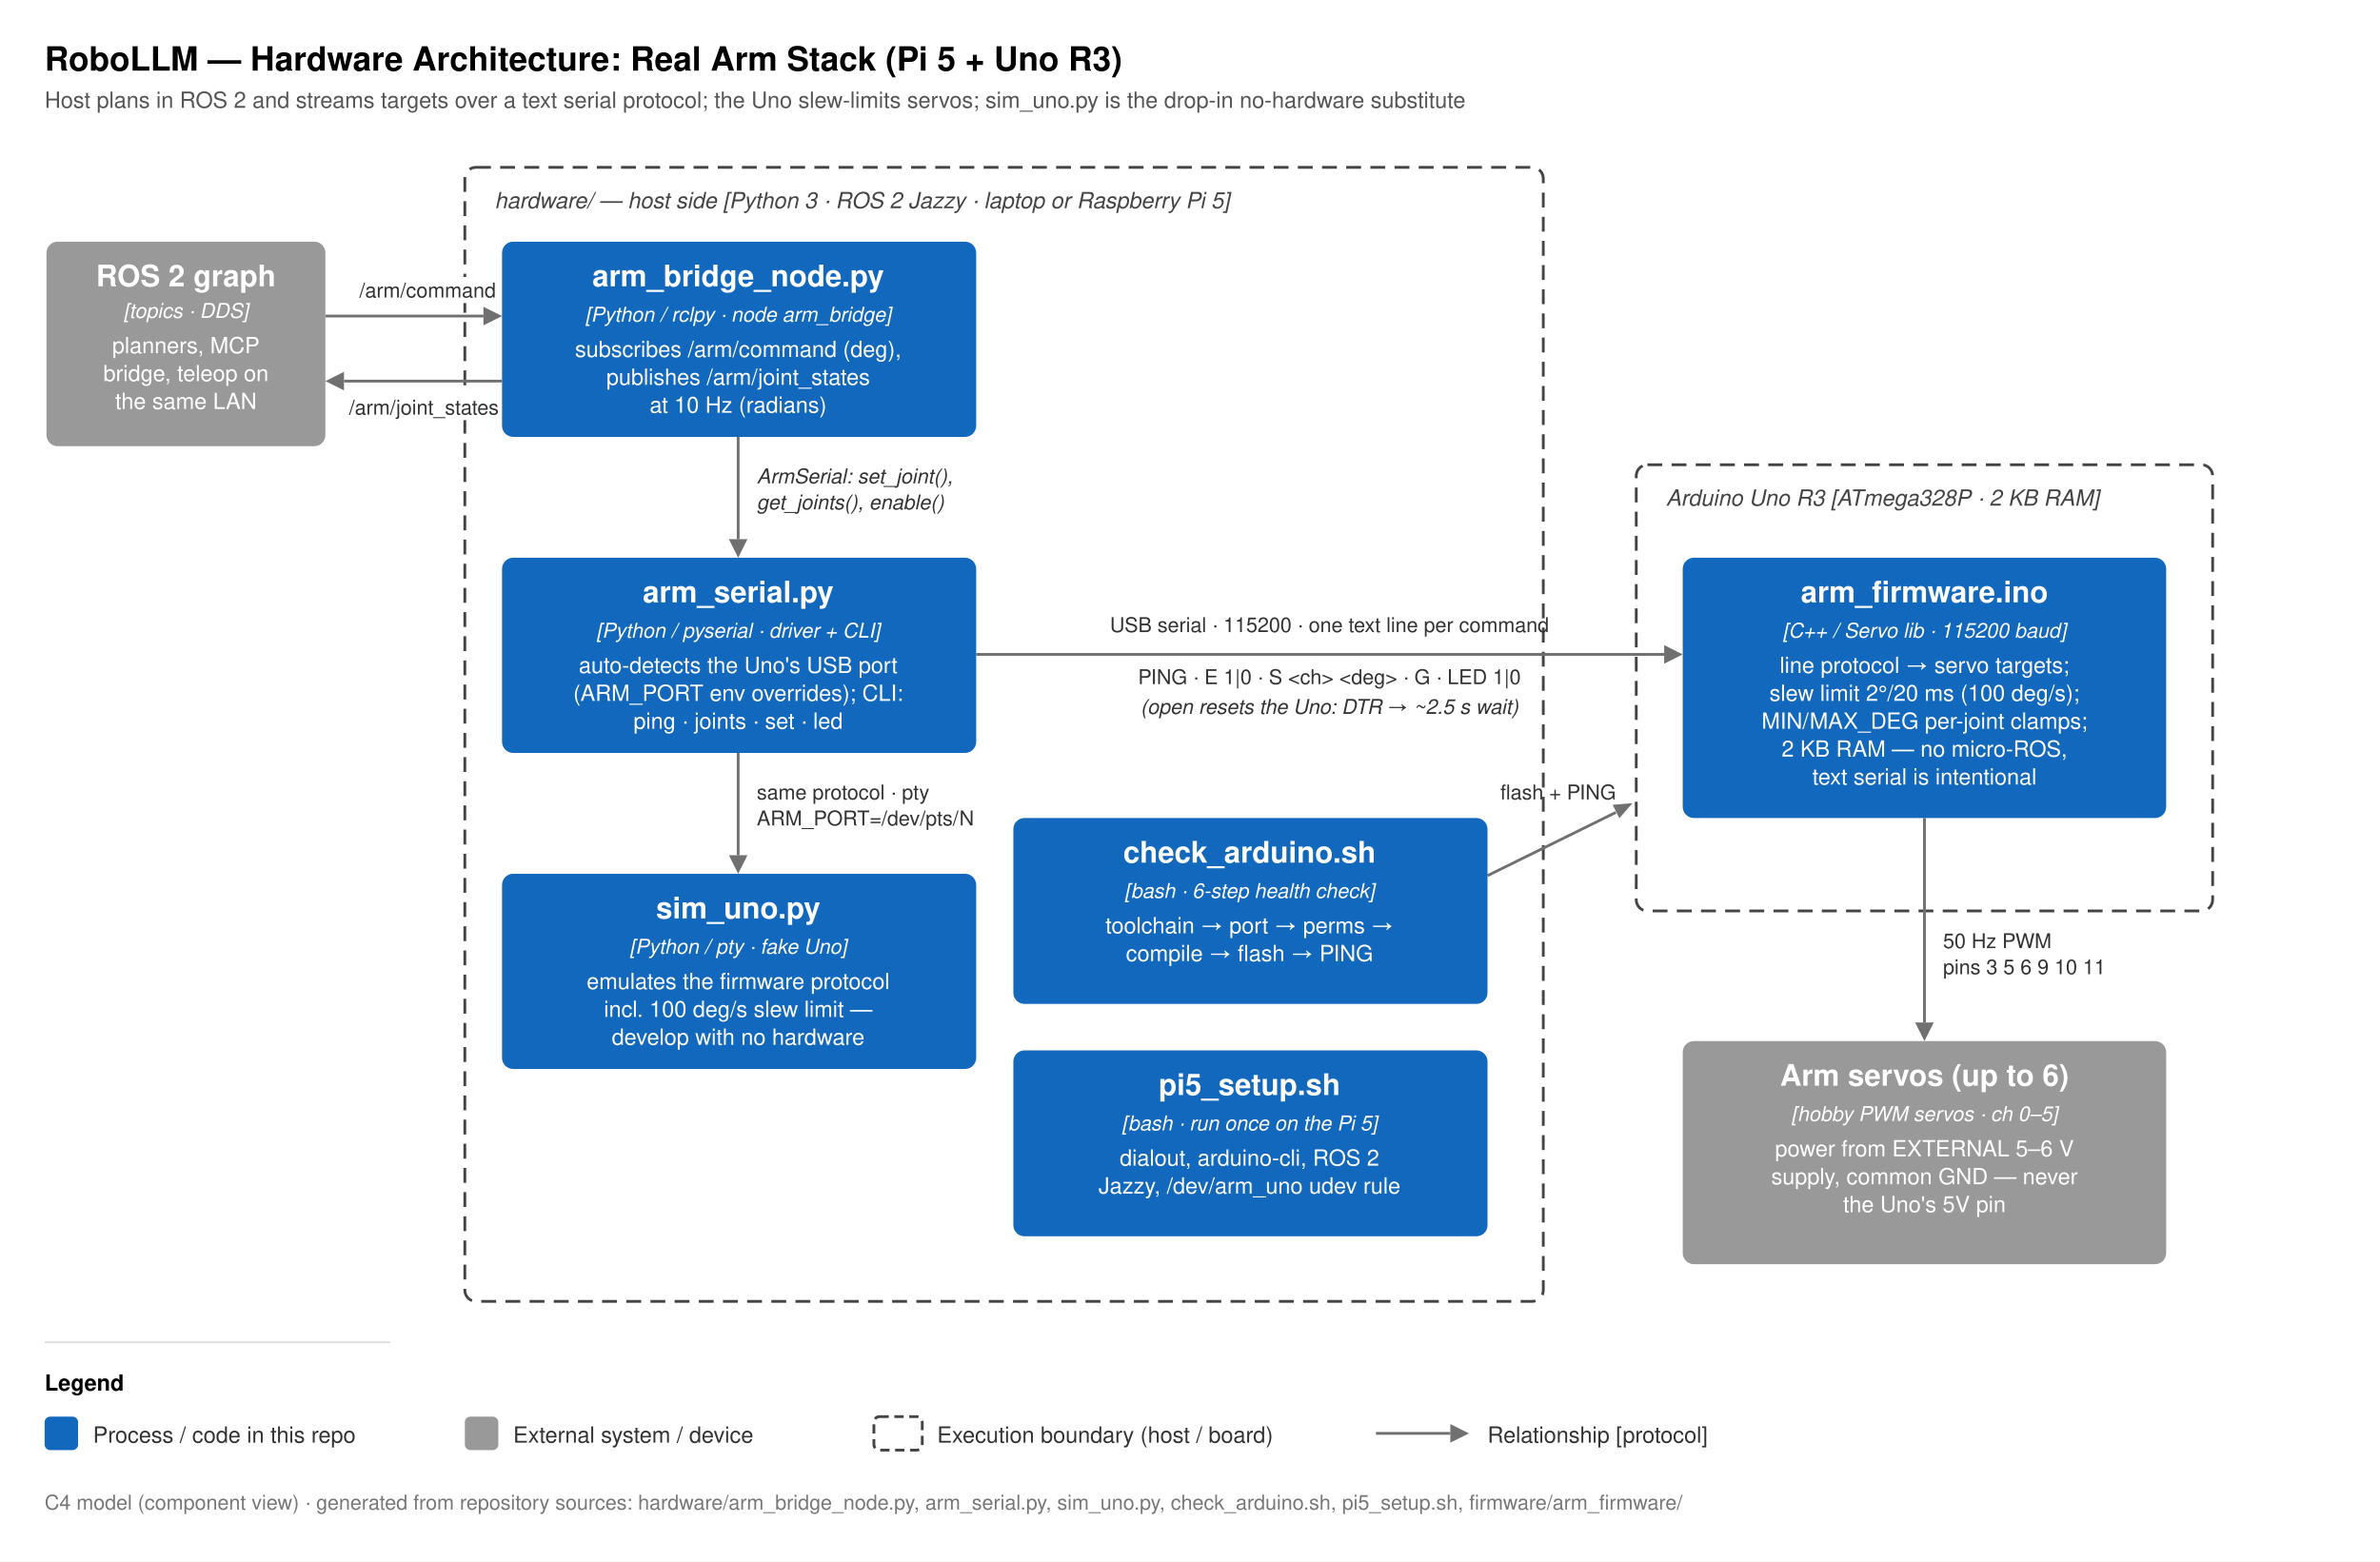
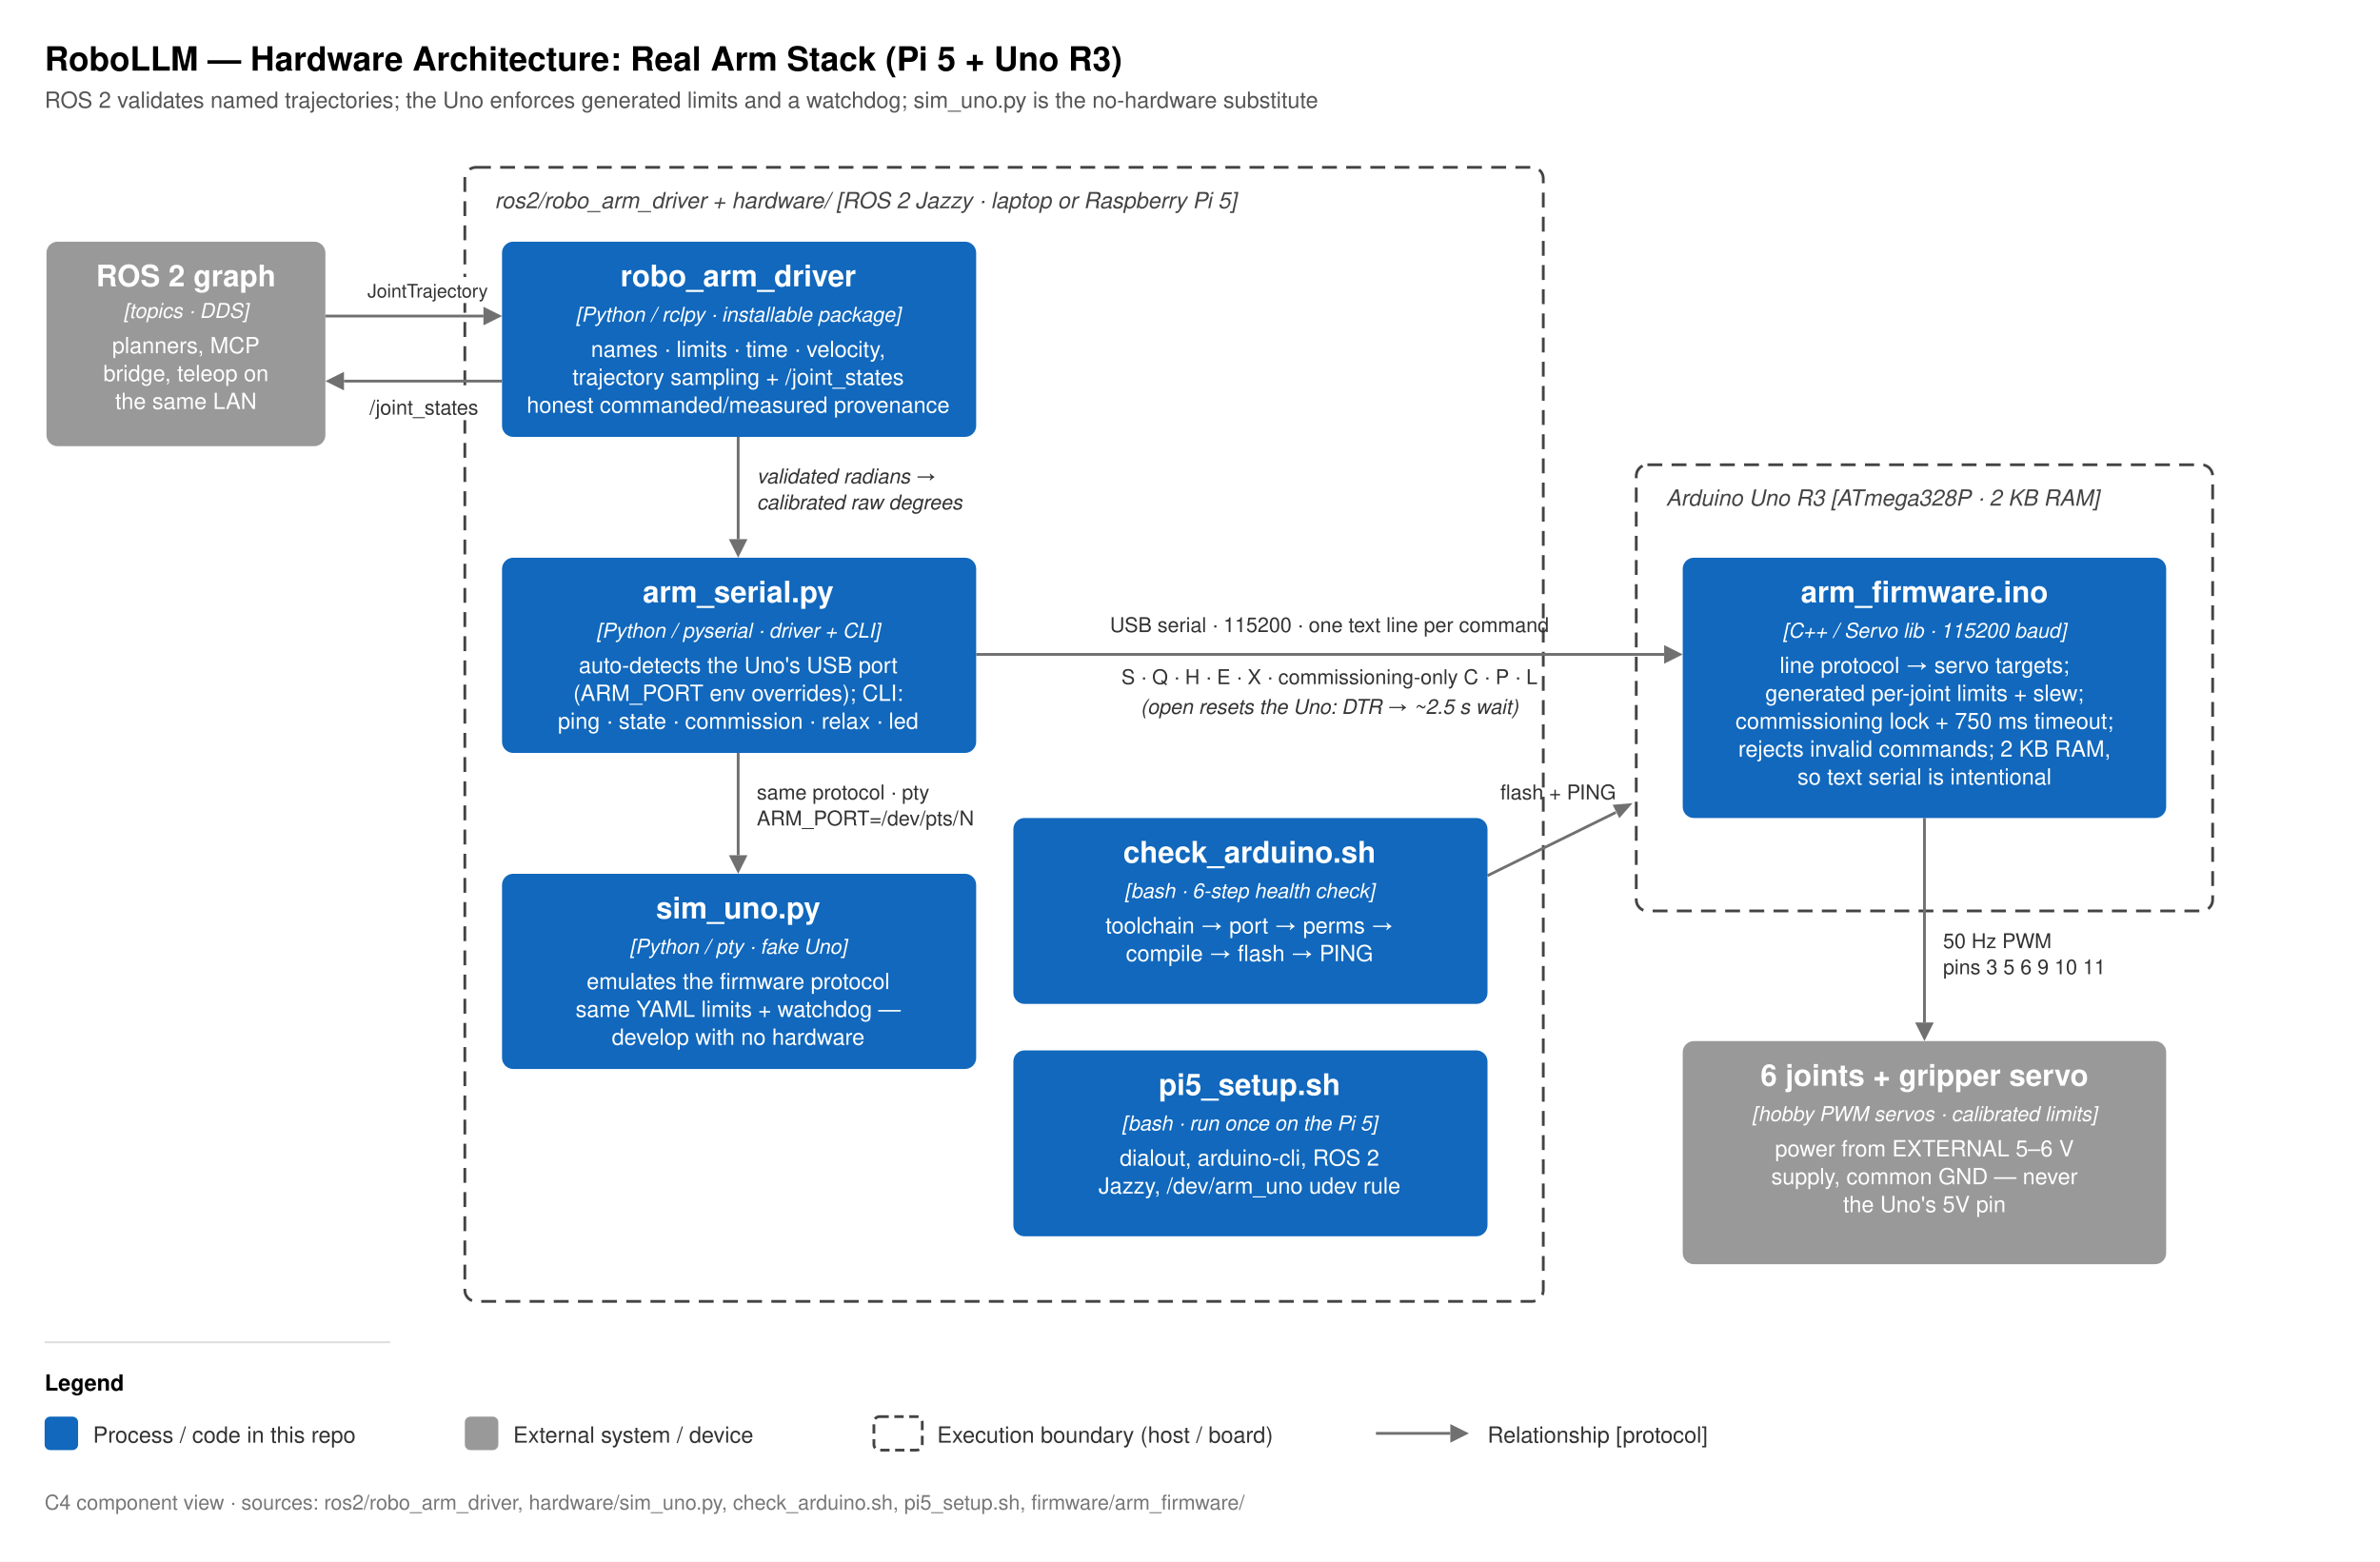
<svg xmlns="http://www.w3.org/2000/svg" viewBox="0 0 1280 840" font-family="Helvetica, Arial, sans-serif">
  <rect x="0" y="0" width="1280" height="840" fill="#FFFFFF" />
  <text x="24" y="38" font-size="18" font-weight="bold" fill="#000000">RoboLLM — Hardware Architecture: Real Arm Stack (Pi 5 + Uno R3)</text>
-   <text x="24" y="58" font-size="12" fill="#555555">Host plans in ROS 2 and streams targets over a text serial protocol; the Uno slew-limits servos; sim_uno.py is the drop-in no-hardware substitute</text>
+   <text x="24" y="58" font-size="12" fill="#555555">ROS 2 validates named trajectories; the Uno enforces generated limits and a watchdog; sim_uno.py is the no-hardware substitute</text>
  <rect x="250" y="90" width="580" height="610" rx="6" fill="none" stroke="#444444" stroke-width="1.5" stroke-dasharray="8,5" />
-   <text x="266" y="112" font-size="12" font-style="italic" fill="#444444">hardware/ — host side  [Python 3 · ROS 2 Jazzy · laptop or Raspberry Pi 5]</text>
+   <text x="266" y="112" font-size="12" font-style="italic" fill="#444444">ros2/robo_arm_driver + hardware/  [ROS 2 Jazzy · laptop or Raspberry Pi 5]</text>
  <rect x="880" y="250" width="310" height="240" rx="6" fill="none" stroke="#444444" stroke-width="1.5" stroke-dasharray="8,5" />
  <text x="896" y="272" font-size="12" font-style="italic" fill="#444444">Arduino Uno R3  [ATmega328P · 2 KB RAM]</text>
  <line x1="175" y1="170" x2="260" y2="170" stroke="#707070" stroke-width="1.5" />
  <polygon points="270,170 260,165 260,175" fill="#707070" />
  <rect x="184" y="149" width="92" height="14" fill="#FFFFFF" />
-   <text x="230" y="160" font-size="11" fill="#333333" text-anchor="middle">/arm/command</text>
+   <text x="230" y="160" font-size="10" fill="#333333" text-anchor="middle">JointTrajectory</text>
  <line x1="270" y1="205" x2="185" y2="205" stroke="#707070" stroke-width="1.5" />
  <polygon points="175,205 185,200 185,210" fill="#707070" />
  <rect x="176" y="212" width="104" height="14" fill="#FFFFFF" />
-   <text x="228" y="223" font-size="11" fill="#333333" text-anchor="middle">/arm/joint_states</text>
+   <text x="228" y="223" font-size="11" fill="#333333" text-anchor="middle">/joint_states</text>
  <line x1="397" y1="235" x2="397" y2="290" stroke="#707070" stroke-width="1.5" />
  <polygon points="397,300 392,290 402,290" fill="#707070" />
-   <text x="407" y="260" font-size="11" font-style="italic" fill="#333333">ArmSerial: set_joint(),</text>
-   <text x="407" y="274" font-size="11" font-style="italic" fill="#333333">get_joints(), enable()</text>
+   <text x="407" y="260" font-size="11" font-style="italic" fill="#333333">validated radians →</text>
+   <text x="407" y="274" font-size="11" font-style="italic" fill="#333333">calibrated raw degrees</text>
  <line x1="525" y1="352" x2="895" y2="352" stroke="#707070" stroke-width="1.5" />
  <polygon points="905,352 895,347 895,357" fill="#707070" />
  <text x="715" y="340" font-size="11" fill="#333333" text-anchor="middle">USB serial · 115200 · one text line per command</text>
-   <text x="715" y="368" font-size="11" fill="#333333" text-anchor="middle">PING · E 1|0 · S &lt;ch&gt; &lt;deg&gt; · G · LED 1|0</text>
+   <text x="715" y="368" font-size="11" fill="#333333" text-anchor="middle">S · Q · H · E · X · commissioning-only C · P · L</text>
  <text x="715" y="384" font-size="11" font-style="italic" fill="#333333" text-anchor="middle">(open resets the Uno: DTR → ~2.5 s wait)</text>
  <line x1="397" y1="405" x2="397" y2="460" stroke="#707070" stroke-width="1.5" />
  <polygon points="397,470 392,460 402,460" fill="#707070" />
  <text x="407" y="430" font-size="11" fill="#333333">same protocol · pty</text>
  <text x="407" y="444" font-size="11" fill="#333333">ARM_PORT=/dev/pts/N</text>
  <line x1="1035" y1="440" x2="1035" y2="550" stroke="#707070" stroke-width="1.5" />
  <polygon points="1035,560 1030,550 1040,550" fill="#707070" />
  <text x="1045" y="510" font-size="11" fill="#333333">50 Hz PWM</text>
  <text x="1045" y="524" font-size="11" fill="#333333">pins 3 5 6 9 10 11</text>
  <line x1="800" y1="471" x2="869" y2="437" stroke="#707070" stroke-width="1.5" />
  <polygon points="878,432 870.9,440.1 867.3,432.9" fill="#707070" />
  <text x="838" y="430" font-size="11" fill="#333333" text-anchor="middle">flash + PING</text>
  <g>
    <rect x="25" y="130" width="150" height="110" rx="6" fill="#999999" />
    <text x="100" y="154" font-size="16" font-weight="bold" fill="#FFFFFF" text-anchor="middle">ROS 2 graph</text>
    <text x="100" y="171" font-size="11" font-style="italic" fill="#FFFFFF" text-anchor="middle">[topics · DDS]</text>
    <text x="100" y="190" font-size="12" fill="#FFFFFF" text-anchor="middle">planners, MCP</text>
    <text x="100" y="205" font-size="12" fill="#FFFFFF" text-anchor="middle">bridge, teleop on</text>
    <text x="100" y="220" font-size="12" fill="#FFFFFF" text-anchor="middle">the same LAN</text>
  </g>
  <g>
    <rect x="270" y="130" width="255" height="105" rx="6" fill="#1168BD" />
-     <text x="397" y="154" font-size="16" font-weight="bold" fill="#FFFFFF" text-anchor="middle">arm_bridge_node.py</text>
-     <text x="397" y="173" font-size="11" font-style="italic" fill="#FFFFFF" text-anchor="middle">[Python / rclpy · node arm_bridge]</text>
-     <text x="397" y="192" font-size="12" fill="#FFFFFF" text-anchor="middle">subscribes /arm/command (deg),</text>
-     <text x="397" y="207" font-size="12" fill="#FFFFFF" text-anchor="middle">publishes /arm/joint_states</text>
-     <text x="397" y="222" font-size="12" fill="#FFFFFF" text-anchor="middle">at 10 Hz (radians)</text>
+     <text x="397" y="154" font-size="16" font-weight="bold" fill="#FFFFFF" text-anchor="middle">robo_arm_driver</text>
+     <text x="397" y="173" font-size="11" font-style="italic" fill="#FFFFFF" text-anchor="middle">[Python / rclpy · installable package]</text>
+     <text x="397" y="192" font-size="12" fill="#FFFFFF" text-anchor="middle">names · limits · time · velocity,</text>
+     <text x="397" y="207" font-size="12" fill="#FFFFFF" text-anchor="middle">trajectory sampling + /joint_states</text>
+     <text x="397" y="222" font-size="12" fill="#FFFFFF" text-anchor="middle">honest commanded/measured provenance</text>
  </g>
  <g>
    <rect x="270" y="300" width="255" height="105" rx="6" fill="#1168BD" />
    <text x="397" y="324" font-size="16" font-weight="bold" fill="#FFFFFF" text-anchor="middle">arm_serial.py</text>
    <text x="397" y="343" font-size="11" font-style="italic" fill="#FFFFFF" text-anchor="middle">[Python / pyserial · driver + CLI]</text>
    <text x="397" y="362" font-size="12" fill="#FFFFFF" text-anchor="middle">auto-detects the Uno's USB port</text>
    <text x="397" y="377" font-size="12" fill="#FFFFFF" text-anchor="middle">(ARM_PORT env overrides); CLI:</text>
-     <text x="397" y="392" font-size="12" fill="#FFFFFF" text-anchor="middle">ping · joints · set · led</text>
+     <text x="397" y="392" font-size="12" fill="#FFFFFF" text-anchor="middle">ping · state · commission · relax · led</text>
  </g>
  <g>
    <rect x="270" y="470" width="255" height="105" rx="6" fill="#1168BD" />
    <text x="397" y="494" font-size="16" font-weight="bold" fill="#FFFFFF" text-anchor="middle">sim_uno.py</text>
    <text x="397" y="513" font-size="11" font-style="italic" fill="#FFFFFF" text-anchor="middle">[Python / pty · fake Uno]</text>
    <text x="397" y="532" font-size="12" fill="#FFFFFF" text-anchor="middle">emulates the firmware protocol</text>
-     <text x="397" y="547" font-size="12" fill="#FFFFFF" text-anchor="middle">incl. 100 deg/s slew limit —</text>
+     <text x="397" y="547" font-size="12" fill="#FFFFFF" text-anchor="middle">same YAML limits + watchdog —</text>
    <text x="397" y="562" font-size="12" fill="#FFFFFF" text-anchor="middle">develop with no hardware</text>
  </g>
  <g>
    <rect x="545" y="440" width="255" height="100" rx="6" fill="#1168BD" />
    <text x="672" y="464" font-size="16" font-weight="bold" fill="#FFFFFF" text-anchor="middle">check_arduino.sh</text>
    <text x="672" y="483" font-size="11" font-style="italic" fill="#FFFFFF" text-anchor="middle">[bash · 6-step health check]</text>
    <text x="672" y="502" font-size="12" fill="#FFFFFF" text-anchor="middle">toolchain → port → perms →</text>
    <text x="672" y="517" font-size="12" fill="#FFFFFF" text-anchor="middle">compile → flash → PING</text>
  </g>
  <g>
    <rect x="545" y="565" width="255" height="100" rx="6" fill="#1168BD" />
    <text x="672" y="589" font-size="16" font-weight="bold" fill="#FFFFFF" text-anchor="middle">pi5_setup.sh</text>
    <text x="672" y="608" font-size="11" font-style="italic" fill="#FFFFFF" text-anchor="middle">[bash · run once on the Pi 5]</text>
    <text x="672" y="627" font-size="12" fill="#FFFFFF" text-anchor="middle">dialout, arduino-cli, ROS 2</text>
    <text x="672" y="642" font-size="12" fill="#FFFFFF" text-anchor="middle">Jazzy, /dev/arm_uno udev rule</text>
  </g>
  <g>
    <rect x="905" y="300" width="260" height="140" rx="6" fill="#1168BD" />
    <text x="1035" y="324" font-size="16" font-weight="bold" fill="#FFFFFF" text-anchor="middle">arm_firmware.ino</text>
    <text x="1035" y="343" font-size="11" font-style="italic" fill="#FFFFFF" text-anchor="middle">[C++ / Servo lib · 115200 baud]</text>
    <text x="1035" y="362" font-size="12" fill="#FFFFFF" text-anchor="middle">line protocol → servo targets;</text>
-     <text x="1035" y="377" font-size="12" fill="#FFFFFF" text-anchor="middle">slew limit 2°/20 ms (100 deg/s);</text>
-     <text x="1035" y="392" font-size="12" fill="#FFFFFF" text-anchor="middle">MIN/MAX_DEG per-joint clamps;</text>
-     <text x="1035" y="407" font-size="12" fill="#FFFFFF" text-anchor="middle">2 KB RAM — no micro-ROS,</text>
-     <text x="1035" y="422" font-size="12" fill="#FFFFFF" text-anchor="middle">text serial is intentional</text>
+     <text x="1035" y="377" font-size="12" fill="#FFFFFF" text-anchor="middle">generated per-joint limits + slew;</text>
+     <text x="1035" y="392" font-size="12" fill="#FFFFFF" text-anchor="middle">commissioning lock + 750 ms timeout;</text>
+     <text x="1035" y="407" font-size="12" fill="#FFFFFF" text-anchor="middle">rejects invalid commands; 2 KB RAM,</text>
+     <text x="1035" y="422" font-size="12" fill="#FFFFFF" text-anchor="middle">so text serial is intentional</text>
  </g>
  <g>
    <rect x="905" y="560" width="260" height="120" rx="6" fill="#999999" />
-     <text x="1035" y="584" font-size="16" font-weight="bold" fill="#FFFFFF" text-anchor="middle">Arm servos (up to 6)</text>
-     <text x="1035" y="603" font-size="11" font-style="italic" fill="#FFFFFF" text-anchor="middle">[hobby PWM servos · ch 0–5]</text>
+     <text x="1035" y="584" font-size="16" font-weight="bold" fill="#FFFFFF" text-anchor="middle">6 joints + gripper servo</text>
+     <text x="1035" y="603" font-size="11" font-style="italic" fill="#FFFFFF" text-anchor="middle">[hobby PWM servos · calibrated limits]</text>
    <text x="1035" y="622" font-size="12" fill="#FFFFFF" text-anchor="middle">power from EXTERNAL 5–6 V</text>
    <text x="1035" y="637" font-size="12" fill="#FFFFFF" text-anchor="middle">supply, common GND — never</text>
    <text x="1035" y="652" font-size="12" fill="#FFFFFF" text-anchor="middle">the Uno's 5V pin</text>
  </g>
  <line x1="24" y1="722" x2="210" y2="722" stroke="#DDDDDD" stroke-width="1" />
  <text x="24" y="748" font-size="12" font-weight="bold" fill="#000000">Legend</text>
  <g>
    <rect x="24" y="762" width="18" height="18" rx="3" fill="#1168BD" />
    <text x="50" y="776" font-size="12" fill="#333333">Process / code in this repo</text>
    <rect x="250" y="762" width="18" height="18" rx="3" fill="#999999" />
    <text x="276" y="776" font-size="12" fill="#333333">External system / device</text>
    <rect x="470" y="762" width="26" height="18" rx="3" fill="none" stroke="#444444" stroke-width="1.5" stroke-dasharray="5,3" />
    <text x="504" y="776" font-size="12" fill="#333333">Execution boundary (host / board)</text>
    <line x1="740" y1="771" x2="780" y2="771" stroke="#707070" stroke-width="1.5" />
    <polygon points="790,771 780,766 780,776" fill="#707070" />
    <text x="800" y="776" font-size="12" fill="#333333">Relationship [protocol]</text>
  </g>
-   <text x="24" y="812" font-size="11" fill="#777777">C4 model (component view) · generated from repository sources: hardware/arm_bridge_node.py, arm_serial.py, sim_uno.py, check_arduino.sh, pi5_setup.sh, firmware/arm_firmware/</text>
+   <text x="24" y="812" font-size="11" fill="#777777">C4 component view · sources: ros2/robo_arm_driver, hardware/sim_uno.py, check_arduino.sh, pi5_setup.sh, firmware/arm_firmware/</text>
</svg>
